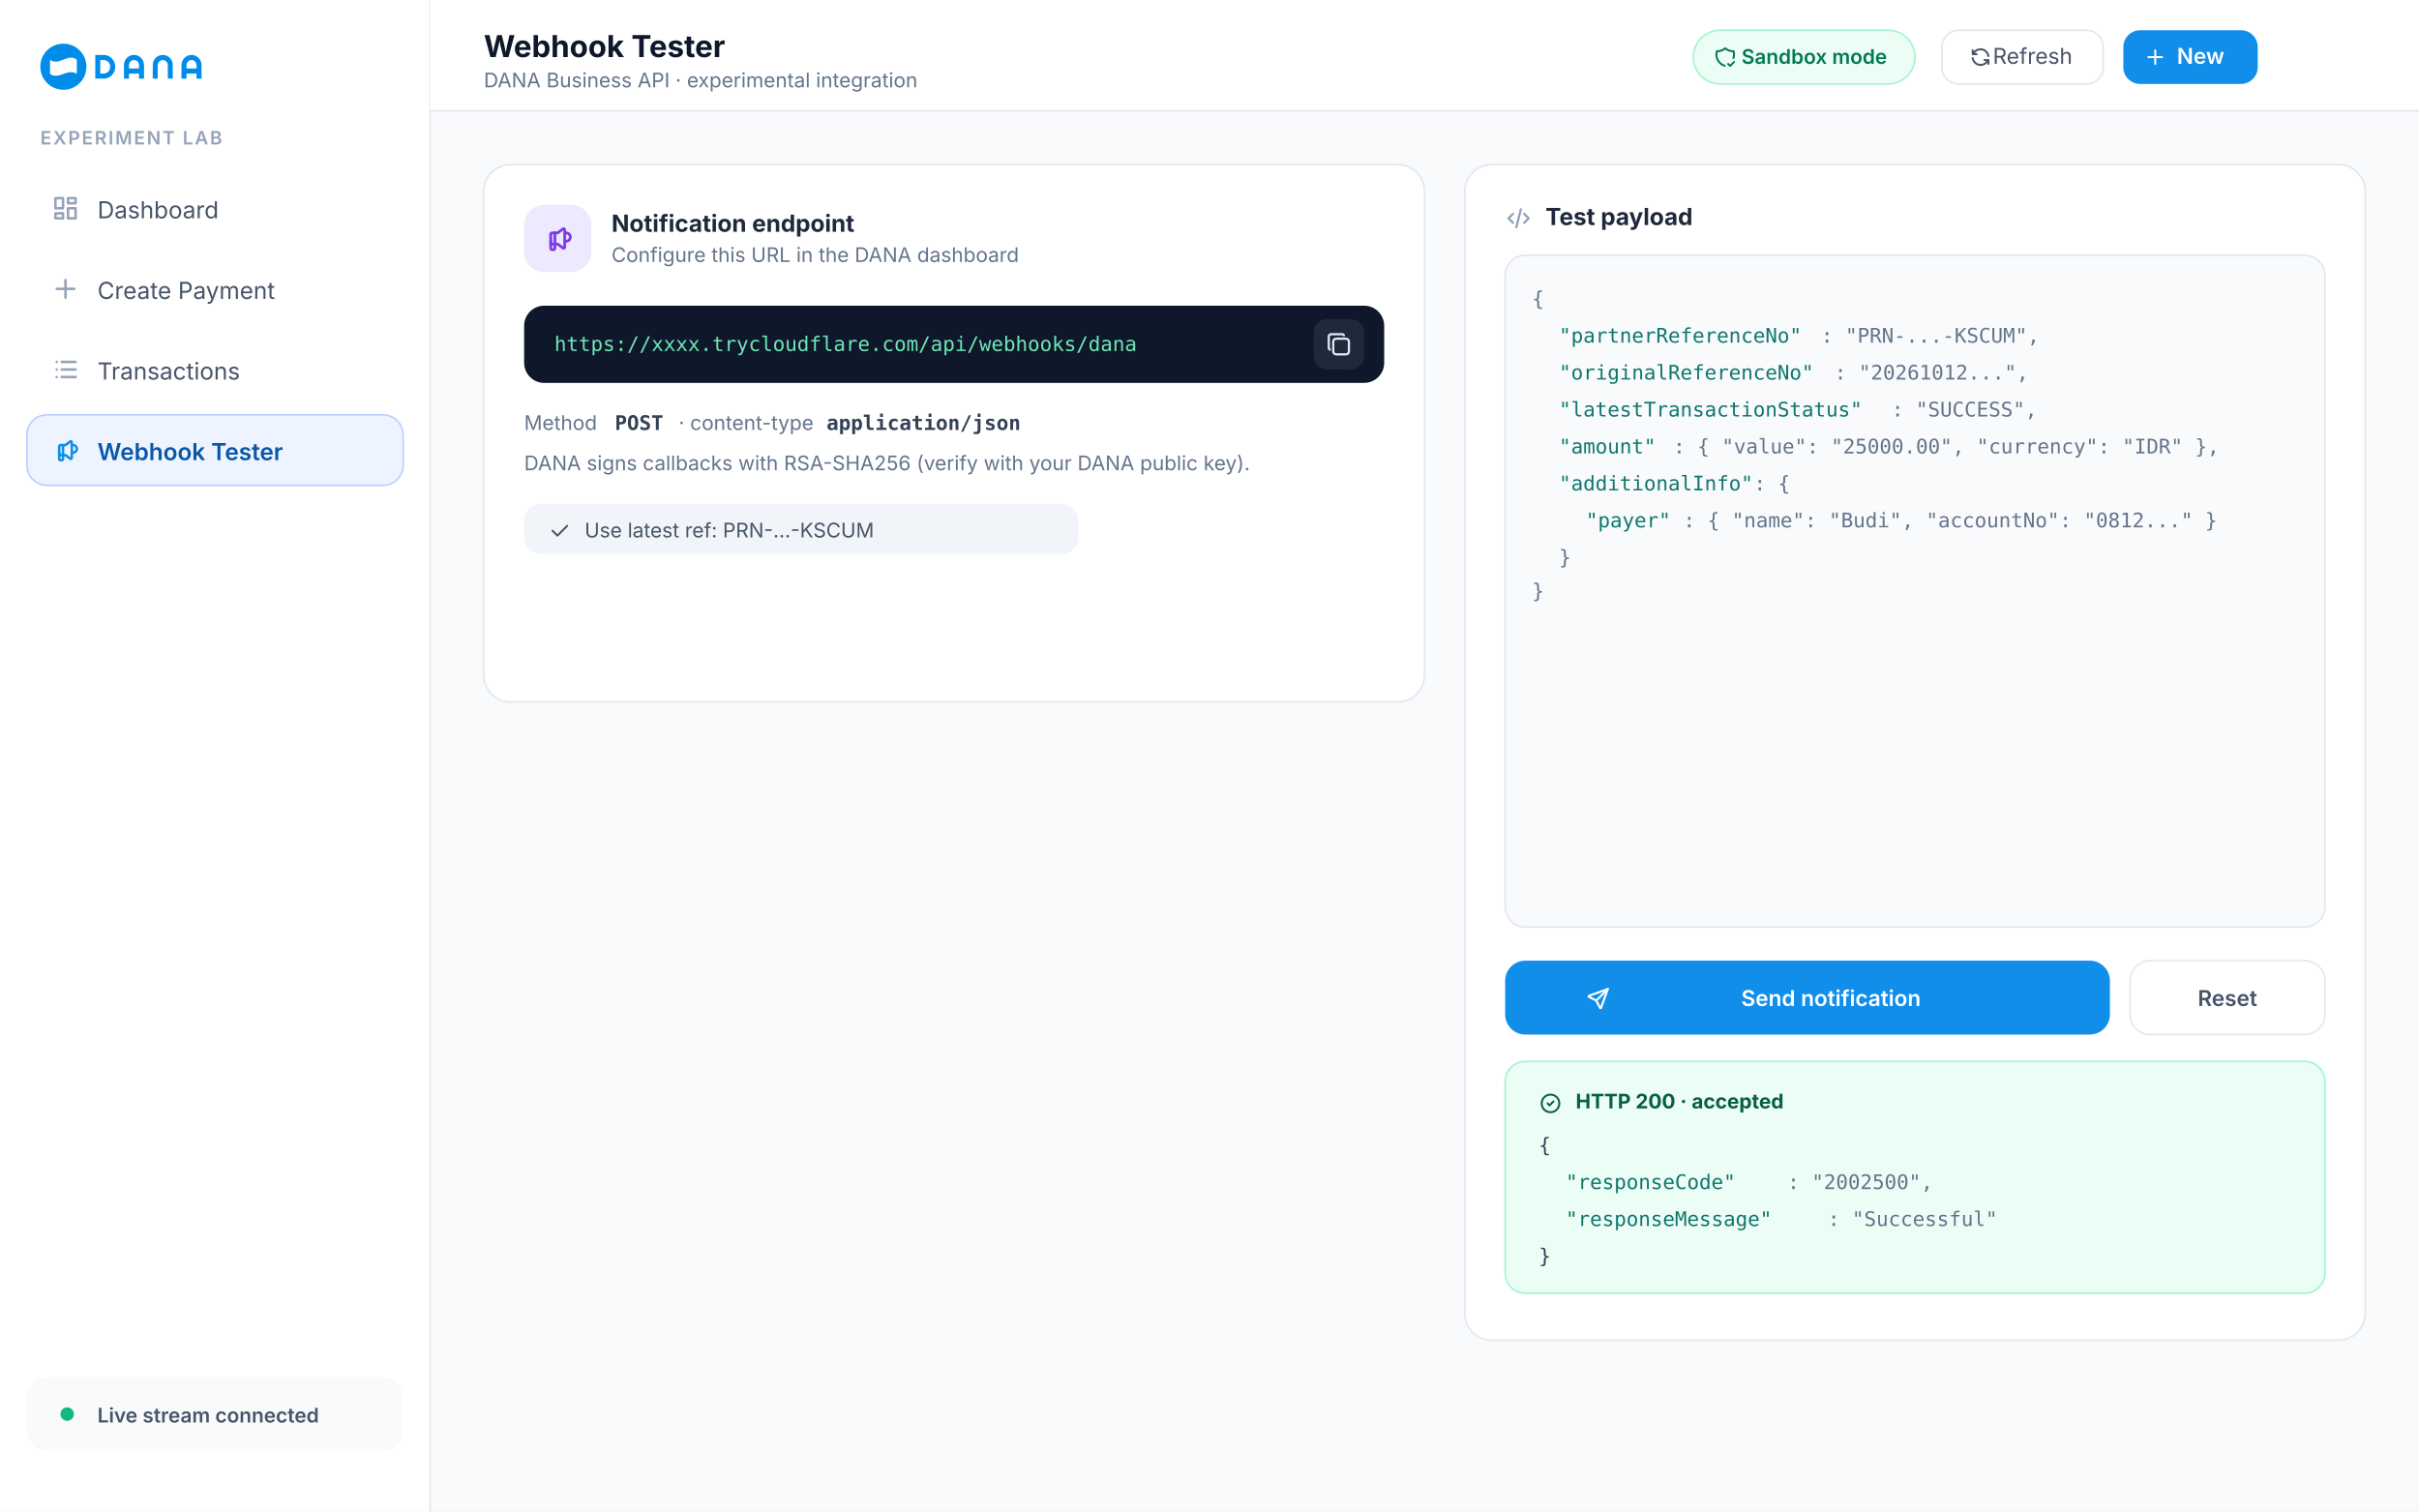
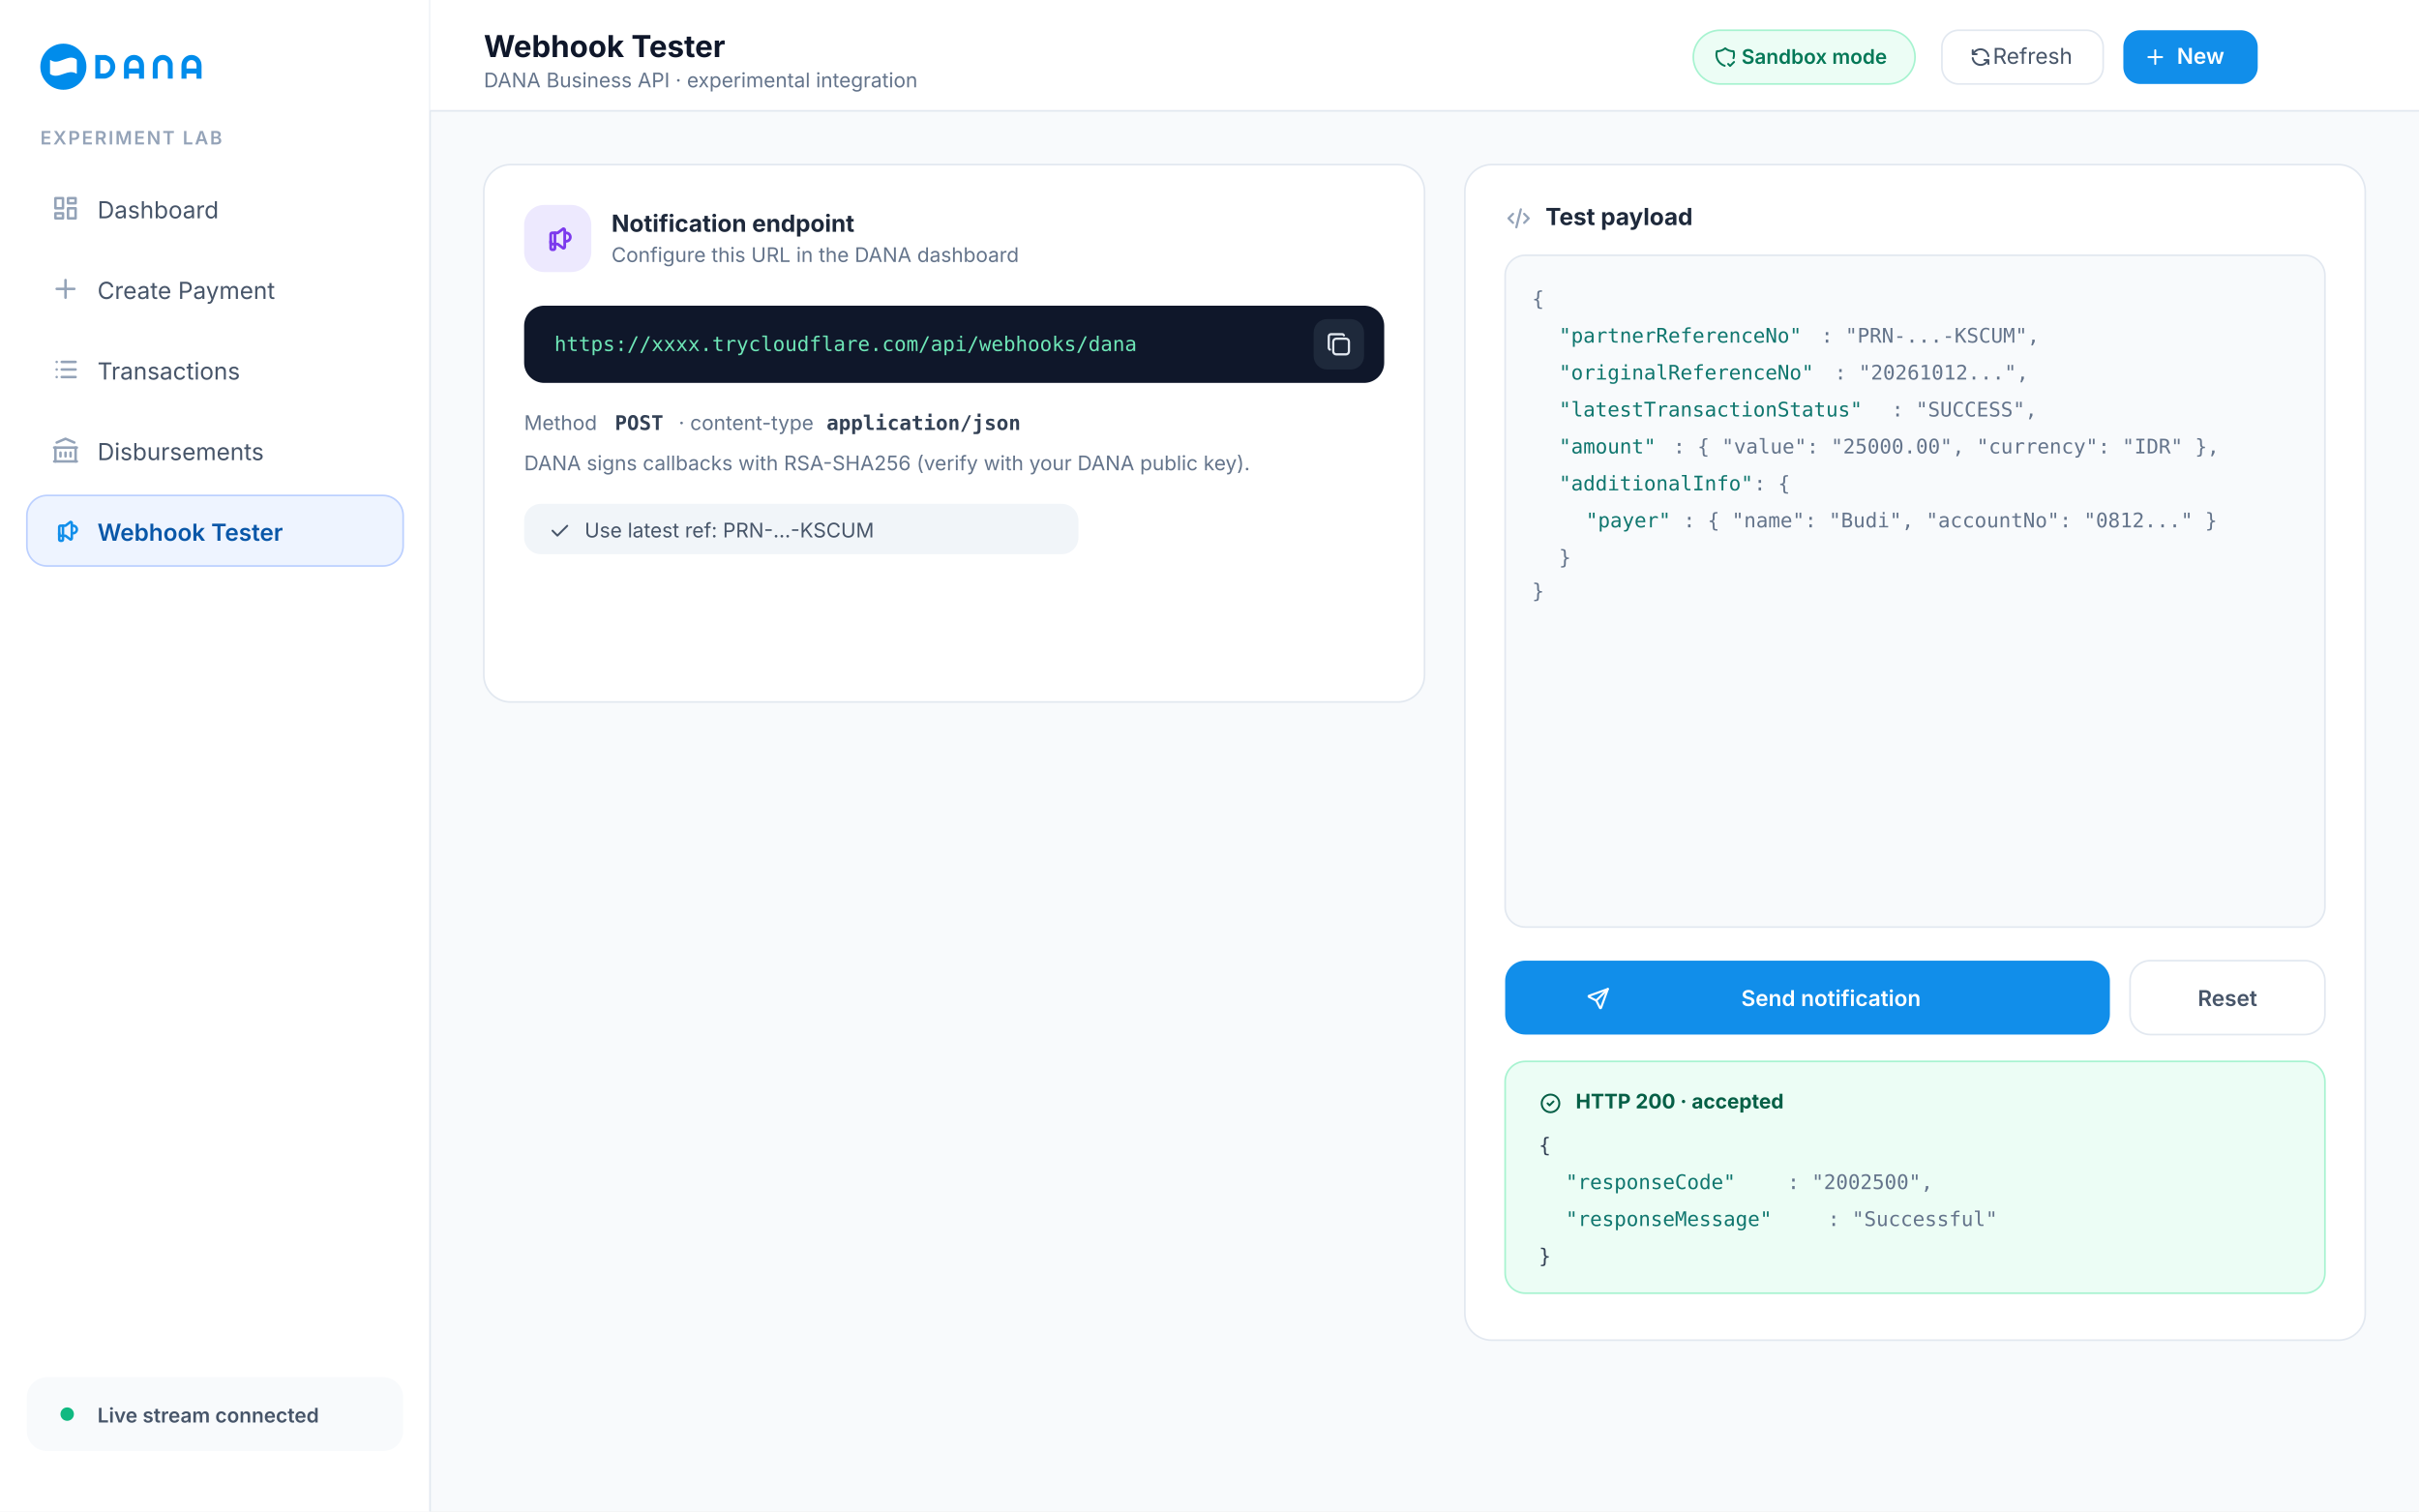
<svg xmlns="http://www.w3.org/2000/svg" width="1440" height="900" viewBox="0 0 1440 900" font-family="Inter, -apple-system, 'Segoe UI', sans-serif">
  <rect width="1440" height="900" fill="#f8fafc" />
  <rect x="0" y="0" width="256" height="900" fill="#ffffff" />
  <line x1="256" y1="0" x2="256" y2="900" stroke="#e2e8f0" />
  <g transform="translate(24,26) scale(0.2513089)">
    <path fill="#008ceb" fill-rule="evenodd" d="M151,82.84c7.26.52,15.72-5.12,18.7-8.34,10.36-11.21,10.61-27.42.18-39.16-3.88-4.37-13-9.2-18.77-8.52H130.22V82.77l20.83.07ZM142,70.72V38.87a75,75,0,0,1,9.82,0,15.22,15.22,0,0,1,7.13,2.76c12,8.2,7,27.75-7.33,29.06A71.77,71.77,0,0,1,142,70.72Z" />
    <path fill="#008ceb" fill-rule="evenodd" d="M334.39,82.94H346.3V70.88h23.63l.07,12h11.91V63c0-6,.5-13.48-1-18.91a23.62,23.62,0,0,0-45.49-.25c-1.6,5.36-1.06,13.05-1.06,19,0,6.72-.07,13.48,0,20.2Zm11.92-24.19c-.07-5-.6-10.35,1.75-14.2a11.61,11.61,0,0,1,10.15-5.77,11.79,11.79,0,0,1,10.08,5.82c2.32,4,1.77,9,1.71,14.16Z" />
    <path fill="#008ceb" fill-rule="evenodd" d="M198.19,82.93h11.87c0-2.52-.32-10.23.11-12.06h23.54l.08,12.05h11.89c-.06-6.68,0-13.35,0-20,0-5.7.53-13.86-1-18.92a23.63,23.63,0,0,0-45.49-.23c-1.59,5.2-1.05,13.15-1.05,18.94,0,6.68-.15,13.53,0,20.19Zm11.88-24.18c-.08-5-.59-10.42,1.76-14.19a11.71,11.71,0,0,1,20.23,0c2.33,4,1.77,9.08,1.73,14.17Z" />
    <path fill="#008ceb" fill-rule="evenodd" d="M266.57,48.67,266.4,57c0,7-.34,20.07,0,25.76h11.64c.27-4-.42-32.41.31-33.32,0-5.52,5.77-10.66,11.59-10.68A11.62,11.62,0,0,1,298.06,42c1.48,1.35,3.75,4.43,3.71,7.54.54.31.11,30,.28,33.29H313.7l-.09-33.95c.29-2.66-1.31-6.77-2.34-8.85A23.56,23.56,0,0,0,269,39.67C268,41.72,266.32,45.94,266.57,48.67Z" />
    <circle fill="#008ceb" cx="54.61" cy="54.61" r="54.61" />
    <path fill="#fefefe" d="M86.43,54.84V70.21c0,1-.43,1.21-1.27.72a28.08,28.08,0,0,0-3.5-1.78,23.73,23.73,0,0,0-11.49-1.53,55.06,55.06,0,0,0-12.44,3.12c-4,1.35-7.92,2.81-12,3.94a33.41,33.41,0,0,1-10.42,1.37,22.12,22.12,0,0,1-11-3.43A2.71,2.71,0,0,1,23,70.2Q23,55.1,23,40c0-.49,0-1.07.44-1.32s.89.16,1.27.41a21,21,0,0,0,12.15,3.6A32.4,32.4,0,0,0,45.94,41c4.16-1.29,8.18-3,12.27-4.45a74.14,74.14,0,0,1,9.77-3,21.21,21.21,0,0,1,16.73,3.09,3.67,3.67,0,0,1,1.75,3.27c0,5,0,10,0,15Z" />
  </g>
  <text x="24" y="86" font-size="11" fill="#94a3b8" font-weight="600" letter-spacing="1">EXPERIMENT LAB</text>
  <g transform="translate(30,115) scale(0.75)" fill="none" stroke="#94a3b8" stroke-width="2" stroke-linecap="round" stroke-linejoin="round">
    <path d="M4 4h6v8h-6z" />
    <path d="M4 16h6v4h-6z" />
    <path d="M14 12h6v8h-6z" />
    <path d="M14 4h6v4h-6z" />
  </g>
  <text x="58" y="130" font-size="14" fill="#475569" font-weight="400">Dashboard</text>
  <g transform="translate(30,163) scale(0.75)" fill="none" stroke="#94a3b8" stroke-width="2" stroke-linecap="round" stroke-linejoin="round">
    <path d="M12 5l0 14" />
    <path d="M5 12l14 0" />
  </g>
  <text x="58" y="178" font-size="14" fill="#475569" font-weight="400">Create Payment</text>
  <g transform="translate(30,211) scale(0.75)" fill="none" stroke="#94a3b8" stroke-width="2" stroke-linecap="round" stroke-linejoin="round">
    <path d="M9 6l11 0" />
    <path d="M9 12l11 0" />
    <path d="M9 18l11 0" />
    <path d="M5 6l0 .01" />
    <path d="M5 12l0 .01" />
    <path d="M5 18l0 .01" />
  </g>
  <text x="58" y="226" font-size="14" fill="#475569" font-weight="400">Transactions</text>
-   <rect x="16" y="247" width="224" height="42" rx="12" fill="#eef4ff" stroke="#bcd0ff" />
-   <g transform="translate(30,259) scale(0.75)" fill="none" stroke="#118eea" stroke-width="2" stroke-linecap="round" stroke-linejoin="round">
+   <g transform="translate(30,259) scale(0.75)" fill="none" stroke="#94a3b8" stroke-width="2" stroke-linecap="round" stroke-linejoin="round">
+     <path d="M3 21l18 0" />
+     <path d="M3 10l18 0" />
+     <path d="M5 6l7 -3l7 3" />
+     <path d="M4 10l0 11" />
+     <path d="M20 10l0 11" />
+     <path d="M8 14l0 3" />
+     <path d="M12 14l0 3" />
+     <path d="M16 14l0 3" />
+   </g>
+   <text x="58" y="274" font-size="14" fill="#475569" font-weight="400">Disbursements</text>
+   <rect x="16" y="295" width="224" height="42" rx="12" fill="#eef4ff" stroke="#bcd0ff" />
+   <g transform="translate(30,307) scale(0.75)" fill="none" stroke="#118eea" stroke-width="2" stroke-linecap="round" stroke-linejoin="round">
    <path d="M18 8a3 3 0 0 1 0 6" />
    <path d="M10 8v11a1 1 0 0 1 -1 1h-1a1 1 0 0 1 -1 -1v-5" />
    <path d="M12 8h0l4 -3a1 1 0 0 1 1 1v12a1 1 0 0 1 -1 1l-4 -3h-4a1 1 0 0 1 -1 -1v-6a1 1 0 0 1 1 -1h4z" />
  </g>
-   <text x="58" y="274" font-size="14" fill="#0957a8" font-weight="600">Webhook Tester</text>
+   <text x="58" y="322" font-size="14" fill="#0957a8" font-weight="600">Webhook Tester</text>
  <rect x="16" y="820" width="224" height="44" rx="12" fill="#f8fafc" />
  <circle cx="40" cy="842" r="4" fill="#10b981" />
  <text x="58" y="847" font-size="12" fill="#475569" font-weight="600">Live stream connected</text>
  <rect x="256" y="0" width="1184" height="66" fill="#ffffff" />
  <line x1="256" y1="66" x2="1440" y2="66" stroke="#e2e8f0" />
  <text x="288" y="34" font-size="18" fill="#0f172a" font-weight="700">Webhook Tester</text>
  <text x="288" y="52" font-size="12" fill="#64748b">DANA Business API · experimental integration</text>
  <rect x="1156" y="18" width="96" height="32" rx="10" fill="#ffffff" stroke="#e2e8f0" />
  <g transform="translate(1172,27) scale(0.5833333)" fill="none" stroke="#475569" stroke-width="2" stroke-linecap="round" stroke-linejoin="round">
    <path d="M20 11a8.1 8.1 0 0 0 -15.5 -2m-.5 -4v4h4" />
    <path d="M4 13a8.1 8.1 0 0 0 15.5 2m.5 4v-4h-4" />
  </g>
  <text x="1210" y="38" font-size="13" fill="#475569" text-anchor="middle">Refresh</text>
  <rect x="1264" y="18" width="80" height="32" rx="10" fill="#118eea" />
  <g transform="translate(1276,27) scale(0.5833333)" fill="none" stroke="#ffffff" stroke-width="2" stroke-linecap="round" stroke-linejoin="round">
    <path d="M12 5l0 14" />
    <path d="M5 12l14 0" />
  </g>
  <text x="1310" y="38" font-size="13" fill="#fff" text-anchor="middle" font-weight="600">New</text>
  <rect x="1008" y="18" width="132" height="32" rx="16" fill="#ecfdf5" stroke="#a7f3d0" />
  <g transform="translate(1020,27) scale(0.5833333)" fill="none" stroke="#047857" stroke-width="2" stroke-linecap="round" stroke-linejoin="round">
    <path d="M11.46 20.846a12 12 0 0 1 -7.96 -14.846a12 12 0 0 0 8.5 -3a12 12 0 0 0 8.5 3a12 12 0 0 1 -.09 7.06" />
    <path d="M15 19l2 2l4 -4" />
  </g>
  <text x="1080" y="38" font-size="12" fill="#047857" text-anchor="middle" font-weight="600">Sandbox mode</text>
  <rect x="288" y="98" width="560" height="320" rx="16" fill="#fff" stroke="#e2e8f0" />
  <rect x="312" y="122" width="40" height="40" rx="12" fill="#ede9fe" />
  <g transform="translate(322,132) scale(0.8333333)" fill="none" stroke="#7c3aed" stroke-width="2" stroke-linecap="round" stroke-linejoin="round">
    <path d="M18 8a3 3 0 0 1 0 6" />
    <path d="M10 8v11a1 1 0 0 1 -1 1h-1a1 1 0 0 1 -1 -1v-5" />
    <path d="M12 8h0l4 -3a1 1 0 0 1 1 1v12a1 1 0 0 1 -1 1l-4 -3h-4a1 1 0 0 1 -1 -1v-6a1 1 0 0 1 1 -1h4z" />
  </g>
  <text x="364" y="138" font-size="14" fill="#1e293b" font-weight="700">Notification endpoint</text>
  <text x="364" y="156" font-size="12" fill="#64748b">Configure this URL in the DANA dashboard</text>
  <rect x="312" y="182" width="512" height="46" rx="12" fill="#0f172a" />
  <text x="330" y="209" font-size="12" fill="#6ee7b7" font-family="monospace">https://xxxx.trycloudflare.com/api/webhooks/dana</text>
  <rect x="782" y="190" width="30" height="30" rx="8" fill="#1e293b" />
  <g transform="translate(789,197) scale(0.6666667)" fill="none" stroke="#e2e8f0" stroke-width="2" stroke-linecap="round" stroke-linejoin="round">
    <path d="M7 7m0 2.667a2.667 2.667 0 0 1 2.667 -2.667h8.666a2.667 2.667 0 0 1 2.667 2.667v8.666a2.667 2.667 0 0 1 -2.667 2.667h-8.666a2.667 2.667 0 0 1 -2.667 -2.667z" />
    <path d="M4.012 16.737a2.005 2.005 0 0 1 -1.012 -1.737v-10c0 -1.1 .9 -2 2 -2h10c.75 0 1.158 .385 1.5 1" />
  </g>
  <text x="312" y="256" font-size="12" fill="#64748b">Method</text>
  <text x="366" y="256" font-size="12" fill="#334155" font-family="monospace" font-weight="600">POST</text>
  <text x="404" y="256" font-size="12" fill="#64748b">· content-type</text>
  <text x="492" y="256" font-size="12" fill="#334155" font-family="monospace" font-weight="600">application/json</text>
  <text x="312" y="280" font-size="12" fill="#64748b">DANA signs callbacks with RSA-SHA256 (verify with your DANA public key).</text>
  <rect x="312" y="300" width="330" height="30" rx="10" fill="#f1f5f9" />
  <g transform="translate(326,309) scale(0.5833333)" fill="none" stroke="#475569" stroke-width="2" stroke-linecap="round" stroke-linejoin="round">
    <path d="M5 12l5 5l10 -10" />
  </g>
  <text x="348" y="320" font-size="12" fill="#475569">Use latest ref: PRN-...-KSCUM</text>
  <rect x="872" y="98" width="536" height="700" rx="16" fill="#fff" stroke="#e2e8f0" />
  <g transform="translate(896,122) scale(0.6666667)" fill="none" stroke="#94a3b8" stroke-width="2" stroke-linecap="round" stroke-linejoin="round">
    <path d="M7 8l-4 4l4 4" />
    <path d="M17 8l4 4l-4 4" />
    <path d="M14 4l-4 16" />
  </g>
  <text x="920" y="134" font-size="14" fill="#1e293b" font-weight="700">Test payload</text>
  <rect x="896" y="152" width="488" height="400" rx="12" fill="#f8fafc" stroke="#e2e8f0" />
  <text x="912" y="182" font-size="12" fill="#64748b" font-family="monospace">{</text>
  <text x="928" y="204" font-size="12" fill="#0f766e" font-family="monospace">"partnerReferenceNo"</text>
  <text x="1084" y="204" font-size="12" fill="#64748b" font-family="monospace">: "PRN-...-KSCUM",</text>
  <text x="928" y="226" font-size="12" fill="#0f766e" font-family="monospace">"originalReferenceNo"</text>
  <text x="1092" y="226" font-size="12" fill="#64748b" font-family="monospace">: "20261012...",</text>
  <text x="928" y="248" font-size="12" fill="#0f766e" font-family="monospace">"latestTransactionStatus"</text>
  <text x="1126" y="248" font-size="12" fill="#64748b" font-family="monospace">: "SUCCESS",</text>
  <text x="928" y="270" font-size="12" fill="#0f766e" font-family="monospace">"amount"</text>
  <text x="996" y="270" font-size="12" fill="#64748b" font-family="monospace">: { "value": "25000.00", "currency": "IDR" },</text>
  <text x="928" y="292" font-size="12" fill="#0f766e" font-family="monospace">"additionalInfo"</text>
  <text x="1044" y="292" font-size="12" fill="#64748b" font-family="monospace">: {</text>
  <text x="944" y="314" font-size="12" fill="#0f766e" font-family="monospace">"payer"</text>
  <text x="1002" y="314" font-size="12" fill="#64748b" font-family="monospace">: { "name": "Budi", "accountNo": "0812..." }</text>
  <text x="928" y="336" font-size="12" fill="#64748b" font-family="monospace">}</text>
  <text x="912" y="356" font-size="12" fill="#64748b" font-family="monospace">}</text>
  <rect x="896" y="572" width="360" height="44" rx="12" fill="#118eea" />
  <g transform="translate(944,587) scale(0.625)" fill="none" stroke="#ffffff" stroke-width="2" stroke-linecap="round" stroke-linejoin="round">
    <path d="M10 14l11 -11" />
    <path d="M21 3l-6.5 18a.55 .55 0 0 1 -1 0l-3.5 -7l-7 -3.5a.55 .55 0 0 1 0 -1l18 -6.5" />
  </g>
  <text x="1090" y="599" font-size="13" fill="#fff" text-anchor="middle" font-weight="600">Send notification</text>
  <rect x="1268" y="572" width="116" height="44" rx="12" fill="#fff" stroke="#e2e8f0" />
  <text x="1326" y="599" font-size="13" fill="#475569" text-anchor="middle" font-weight="600">Reset</text>
  <rect x="896" y="632" width="488" height="138" rx="12" fill="#ecfdf5" stroke="#a7f3d0" />
  <g transform="translate(916,650) scale(0.5833333)" fill="none" stroke="#065f46" stroke-width="2" stroke-linecap="round" stroke-linejoin="round">
    <path d="M3 12a9 9 0 1 0 18 0a9 9 0 1 0 -18 0" />
    <path d="M9 12l2 2l4 -4" />
  </g>
  <text x="938" y="660" font-size="12" fill="#065f46" font-weight="700">HTTP 200 · accepted</text>
  <text x="916" y="686" font-size="12" fill="#334155" font-family="monospace">{</text>
  <text x="932" y="708" font-size="12" fill="#0f766e" font-family="monospace">"responseCode"</text>
  <text x="1064" y="708" font-size="12" fill="#64748b" font-family="monospace">: "2002500",</text>
  <text x="932" y="730" font-size="12" fill="#0f766e" font-family="monospace">"responseMessage"</text>
  <text x="1088" y="730" font-size="12" fill="#64748b" font-family="monospace">: "Successful"</text>
  <text x="916" y="752" font-size="12" fill="#334155" font-family="monospace">}</text>
</svg>
